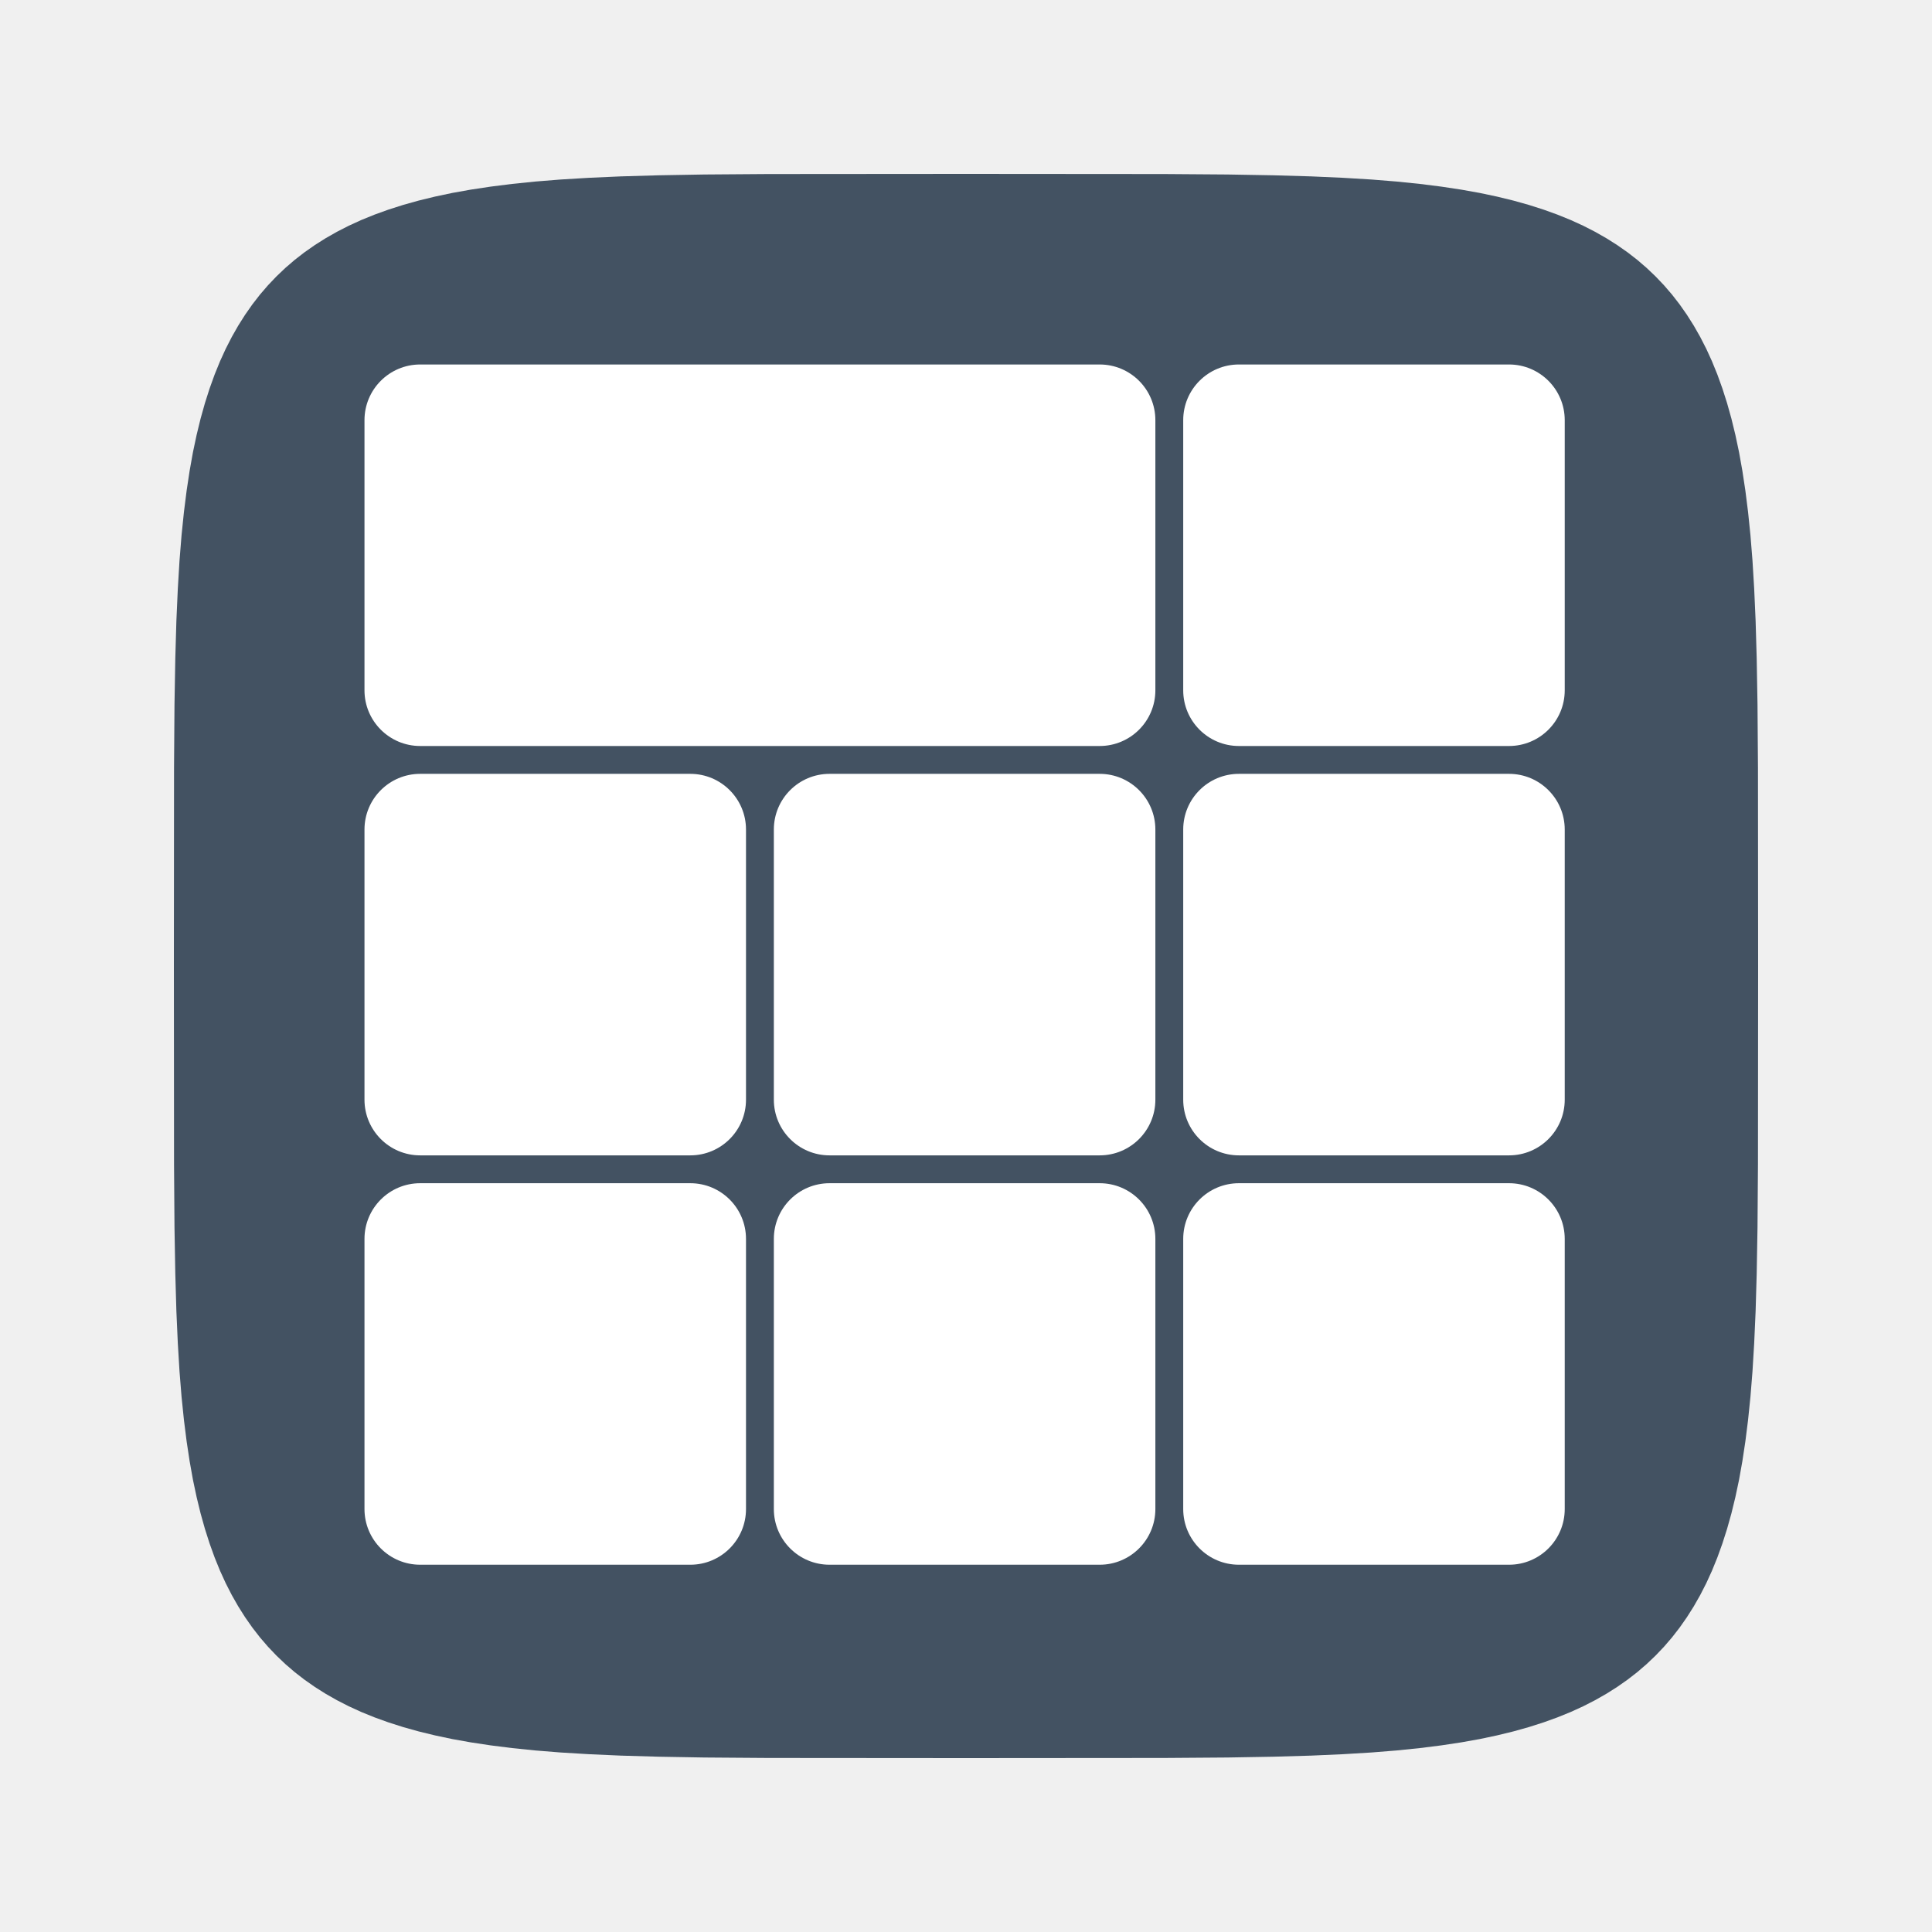
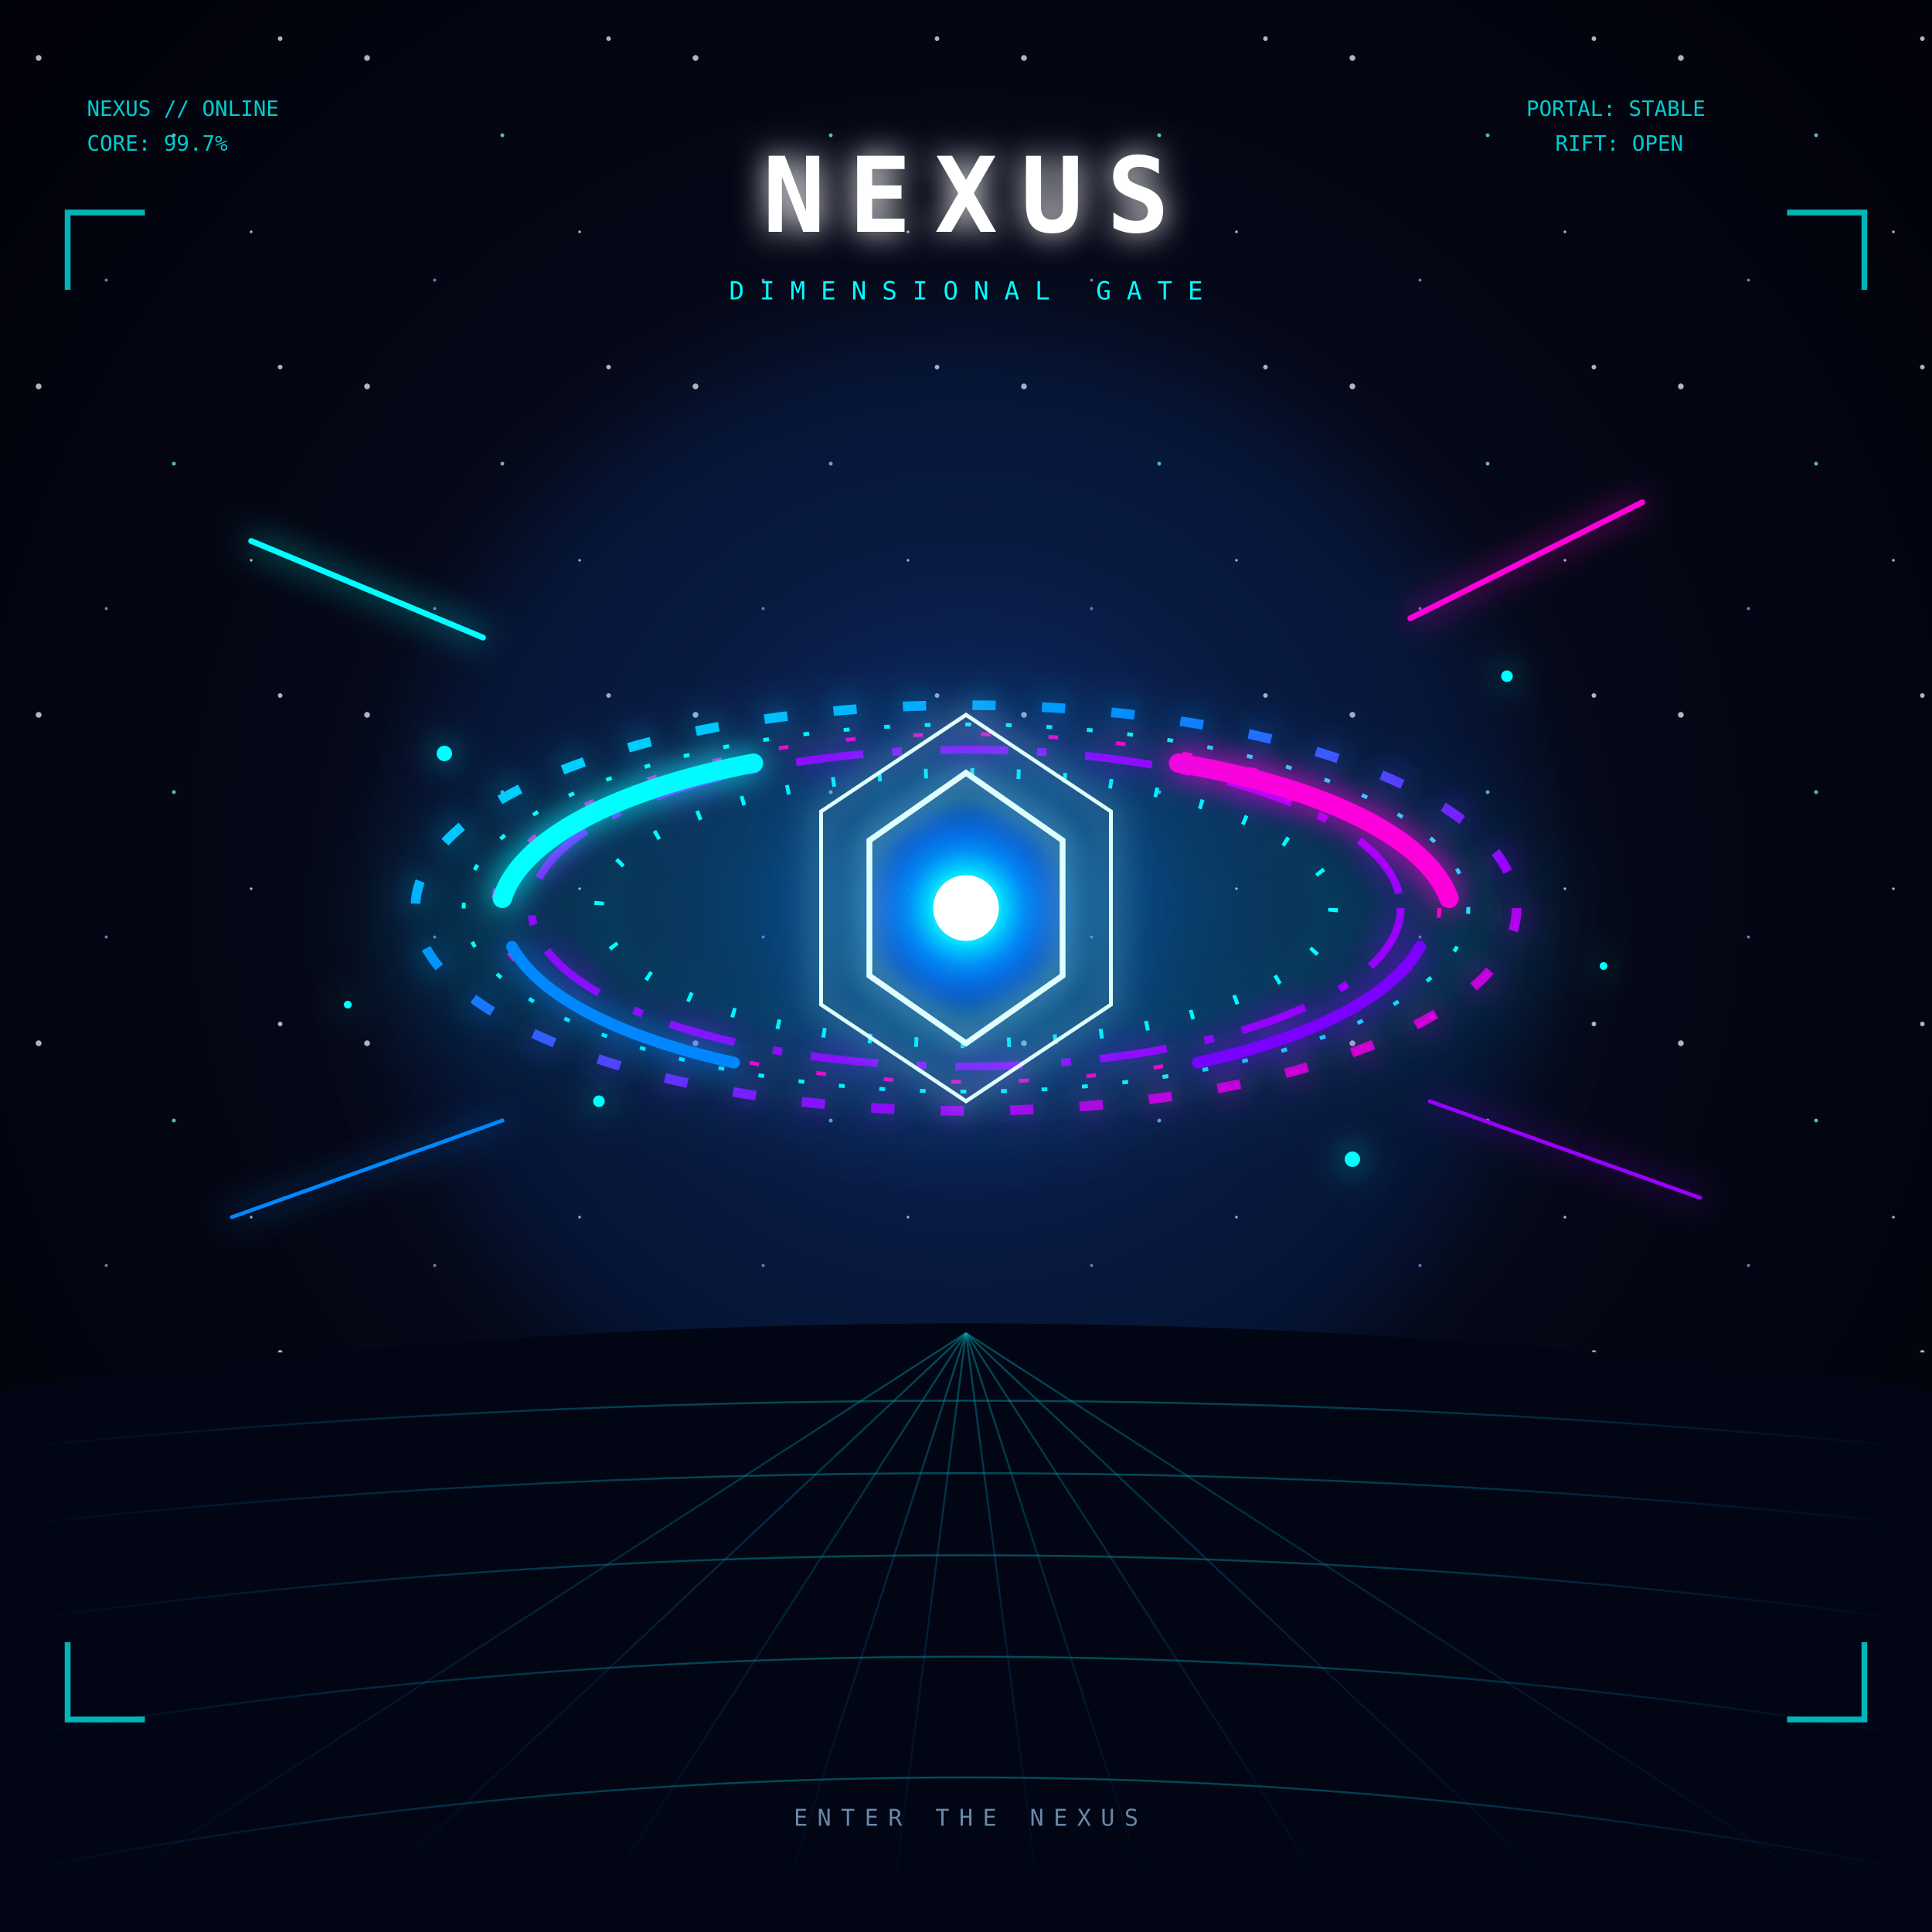
- <svg xmlns="http://www.w3.org/2000/svg" version="1.1" width="512" height="512" viewBox="0,0,512,512">
+ <svg xmlns="http://www.w3.org/2000/svg" viewBox="0 0 1000 1000">
  <defs>
-     <clipPath id="macos-mask">
-       <path d="M 512.00,256.00 L 511.95,320.13 L 511.80,340.61 L 511.54,355.47 L 511.19,367.55 L 510.73,377.89 L 510.18,387.02 L 509.52,395.23 L 508.75,402.72 L 507.88,409.63 L 506.91,416.04 L 505.84,422.03 L 504.65,427.65 L 503.36,432.94 L 501.96,437.93 L 500.45,442.66 L 498.83,447.15 L 497.10,451.41 L 495.25,455.46 L 493.28,459.31 L 491.19,462.98 L 488.98,466.47 L 486.65,469.80 L 484.19,472.97 L 481.59,475.99 L 478.86,478.86 L 475.99,481.59 L 472.97,484.19 L 469.80,486.65 L 466.47,488.98 L 462.98,491.19 L 459.31,493.28 L 455.46,495.25 L 451.41,497.10 L 447.15,498.83 L 442.66,500.45 L 437.93,501.96 L 432.94,503.36 L 427.65,504.65 L 422.03,505.84 L 416.04,506.91 L 409.63,507.88 L 402.72,508.75 L 395.23,509.52 L 387.02,510.18 L 377.89,510.73 L 367.55,511.19 L 355.47,511.54 L 340.61,511.80 L 320.13,511.95 L 256.00,512.00 L 191.87,511.95 L 171.39,511.80 L 156.53,511.54 L 144.45,511.19 L 134.11,510.73 L 124.98,510.18 L 116.77,509.52 L 109.28,508.75 L 102.37,507.88 L 95.96,506.91 L 89.97,505.84 L 84.35,504.65 L 79.06,503.36 L 74.07,501.96 L 69.34,500.45 L 64.85,498.83 L 60.59,497.10 L 56.54,495.25 L 52.69,493.28 L 49.02,491.19 L 45.53,488.98 L 42.20,486.65 L 39.03,484.19 L 36.01,481.59 L 33.14,478.86 L 30.41,475.99 L 27.81,472.97 L 25.35,469.80 L 23.02,466.47 L 20.81,462.98 L 18.72,459.31 L 16.75,455.46 L 14.90,451.41 L 13.17,447.15 L 11.55,442.66 L 10.04,437.93 L 8.64,432.94 L 7.35,427.65 L 6.16,422.03 L 5.09,416.04 L 4.12,409.63 L 3.25,402.72 L 2.48,395.23 L 1.82,387.02 L 1.27,377.89 L 0.81,367.55 L 0.46,355.47 L 0.20,340.61 L 0.05,320.13 L 0.00,256.00 L 0.05,191.87 L 0.20,171.39 L 0.46,156.53 L 0.81,144.45 L 1.27,134.11 L 1.82,124.98 L 2.48,116.77 L 3.25,109.28 L 4.12,102.37 L 5.09,95.96 L 6.16,89.97 L 7.35,84.35 L 8.64,79.06 L 10.04,74.07 L 11.55,69.34 L 13.17,64.85 L 14.90,60.59 L 16.75,56.54 L 18.72,52.69 L 20.81,49.02 L 23.02,45.53 L 25.35,42.20 L 27.81,39.03 L 30.41,36.01 L 33.14,33.14 L 36.01,30.41 L 39.03,27.81 L 42.20,25.35 L 45.53,23.02 L 49.02,20.81 L 52.69,18.72 L 56.54,16.75 L 60.59,14.90 L 64.85,13.17 L 69.34,11.55 L 74.07,10.04 L 79.06,8.64 L 84.35,7.35 L 89.97,6.16 L 95.96,5.09 L 102.37,4.12 L 109.28,3.25 L 116.77,2.48 L 124.98,1.82 L 134.11,1.27 L 144.45,0.81 L 156.53,0.46 L 171.39,0.20 L 191.87,0.05 L 256.00,0.00 L 320.13,0.05 L 340.61,0.20 L 355.47,0.46 L 367.55,0.81 L 377.89,1.27 L 387.02,1.82 L 395.23,2.48 L 402.72,3.25 L 409.63,4.12 L 416.04,5.09 L 422.03,6.16 L 427.65,7.35 L 432.94,8.64 L 437.93,10.04 L 442.66,11.55 L 447.15,13.17 L 451.41,14.90 L 455.46,16.75 L 459.31,18.72 L 462.98,20.81 L 466.47,23.02 L 469.80,25.35 L 472.97,27.81 L 475.99,30.41 L 478.86,33.14 L 481.59,36.01 L 484.19,39.03 L 486.65,42.20 L 488.98,45.53 L 491.19,49.02 L 493.28,52.69 L 495.25,56.54 L 497.10,60.59 L 498.83,64.85 L 500.45,69.34 L 501.96,74.07 L 503.36,79.06 L 504.65,84.35 L 505.84,89.97 L 506.91,95.96 L 507.88,102.37 L 508.75,109.28 L 509.52,116.77 L 510.18,124.98 L 510.73,134.11 L 511.19,144.45 L 511.54,156.53 L 511.80,171.39 L 511.95,191.87 L 512.00,256.00 Z" />
-     </clipPath>
+     <radialGradient id="bg" cx="50%" cy="45%" r="70%">
+       <stop offset="0" stop-color="#101a3a" />
+       <stop offset=".45" stop-color="#050817" />
+       <stop offset="1" stop-color="#000108" />
+     </radialGradient>
+     <radialGradient id="core">
+       <stop offset="0" stop-color="white" />
+       <stop offset=".08" stop-color="#b9ffff" />
+       <stop offset=".25" stop-color="#00ffff" />
+       <stop offset=".55" stop-color="#0088ff" stop-opacity=".7" />
+       <stop offset="1" stop-color="#001dff" stop-opacity="0" />
+     </radialGradient>
+     <filter id="glow" x="-100%" y="-100%" width="300%" height="300%">
+       <feGaussianBlur stdDeviation="8" result="blur" />
+       <feMerge>
+         <feMergeNode in="blur" />
+         <feMergeNode in="SourceGraphic" />
+       </feMerge>
+     </filter>
+     <filter id="bigGlow" x="-100%" y="-100%" width="300%" height="300%">
+       <feGaussianBlur stdDeviation="25" />
+     </filter>
+     <linearGradient id="neon" x1="0" y1="0" x2="1" y2="1">
+       <stop offset="" stop-color="#00ffff" />
+       <stop offset=".35" stop-color="#008cff" />
+       <stop offset=".7" stop-color="#9b00ff" />
+       <stop offset="1" stop-color="#ff00aa" />
+     </linearGradient>
+     <linearGradient id="gridFade" x1="0" y1="0" x2="0" y2="1">
+       <stop offset="" stop-color="#00ffff" stop-opacity=".45" />
+       <stop offset="1" stop-color="#0066ff" stop-opacity="0" />
+     </linearGradient>
+     <pattern id="stars" width="170" height="170" patternUnits="userSpaceOnUse">
+       <circle cx="20" cy="30" r="1.5" fill="#fff" />
+       <circle cx="90" cy="70" r="1" fill="#8ff" />
+       <circle cx="145" cy="20" r="1.2" fill="#fff" />
+       <circle cx="55" cy="145" r=".8" fill="#aaf" />
+       <circle cx="130" cy="120" r=".7" fill="#fff" />
+     </pattern>
+     <style>
+       .spin {
+         transform-origin: 500px 470px;
+         animation: spin 10s linear infinite;
+       }
+ 
+       .spinReverse {
+         transform-origin: 500px 470px;
+         animation: spinReverse 6s linear infinite;
+       }
+ 
+       .pulse {
+         transform-origin: 500px 470px;
+         animation: pulse 1.8s ease-in-out infinite;
+       }
+ 
+       .float {
+         animation: float 3s ease-in-out infinite;
+       }
+ 
+       @keyframes spin {
+         to { transform: rotate(360deg); }
+       }
+ 
+       @keyframes spinReverse {
+         to { transform: rotate(-360deg); }
+       }
+ 
+       @keyframes pulse {
+         0%,100% { transform: scale(.92); opacity:.7; }
+         50% { transform: scale(1.12); opacity:1; }
+       }
+ 
+       @keyframes float {
+         0%,100% { transform: translateY(0); }
+         50% { transform: translateY(-15px); }
+       }
+     </style>
  </defs>
-   <g transform="translate(46.08, 46.08) scale(0.82)">
-     <rect x="0" y="0" width="512" height="512" fill="#435262" clip-path="url(#macos-mask)" />
-     <g transform="translate(25.6, 25.6) scale(0.9)">
-       <rect x="40" y="40" width="284" height="137" rx="20" fill="#ffffff" />
-       <rect x="334" y="40" width="137" height="137" rx="20" fill="#ffffff" />
-       <rect x="40" y="187" width="137" height="137" rx="20" fill="#ffffff" />
-       <rect x="187" y="187" width="137" height="137" rx="20" fill="#ffffff" />
-       <rect x="334" y="187" width="137" height="137" rx="20" fill="#ffffff" />
-       <rect x="40" y="334" width="137" height="137" rx="20" fill="#ffffff" />
-       <rect x="187" y="334" width="137" height="137" rx="20" fill="#ffffff" />
-       <rect x="334" y="334" width="137" height="137" rx="20" fill="#ffffff" />
-     </g>
+   <rect width="1000" height="1000" fill="url(#bg)" />
+   <rect width="1000" height="700" fill="url(#stars)" opacity=".7" />
+   <circle cx="500" cy="470" r="300" fill="#0066ff" opacity=".12" filter="url(#bigGlow)" />
+   <path d="M0 720 Q500 650 1000 720 L1000 1000 L0 1000Z" fill="#020514" />
+   <g stroke="url(#gridFade)" fill="none" opacity=".65">
+     <path d="M0 750 Q500 700 1000 750" />
+     <path d="M0 790 Q500 735 1000 790" />
+     <path d="M0 840 Q500 770 1000 840" />
+     <path d="M0 900 Q500 815 1000 900" />
+     <path d="M0 970 Q500 870 1000 970" />
+     <path d="M500 690 L20 1000" />
+     <path d="M500 690 L170 1000" />
+     <path d="M500 690 L300 1000" />
+     <path d="M500 690 L400 1000" />
+     <path d="M500 690 L460 1000" />
+     <path d="M500 690 L540 1000" />
+     <path d="M500 690 L600 1000" />
+     <path d="M500 690 L700 1000" />
+     <path d="M500 690 L830 1000" />
+     <path d="M500 690 L980 1000" />
  </g>
+   <ellipse cx="500" cy="480" rx="300" ry="85" fill="#00ffff" opacity=".12" filter="url(#bigGlow)" />
+   <g class="spin" fill="none" filter="url(#glow)">
+     <ellipse cx="500" cy="470" rx="285" ry="105" stroke="url(#neon)" stroke-width="5" stroke-dasharray="12 24" />
+     <ellipse cx="500" cy="470" rx="260" ry="95" stroke="#00ffff" stroke-width="2" stroke-dasharray="3 18" />
+     <ellipse cx="500" cy="470" rx="225" ry="82" stroke="#9b00ff" stroke-width="4" stroke-dasharray="35 15 5 20" />
+   </g>
+   <g class="spinReverse" fill="none" filter="url(#glow)">
+     <ellipse cx="500" cy="470" rx="245" ry="90" stroke="#ff00cc" stroke-width="2" stroke-dasharray="5 30" />
+     <ellipse cx="500" cy="470" rx="190" ry="70" stroke="#00ffff" stroke-width="5" stroke-dasharray="2 22" />
+   </g>
+   <g fill="none" stroke-linecap="round" filter="url(#glow)">
+     <path d="M260 465 A240 90 0 0 1 390 395" stroke="#00ffff" stroke-width="10" />
+     <path d="M610 395 A240 90 0 0 1 750 465" stroke="#ff00dd" stroke-width="10" />
+     <path d="M735 490 A240 90 0 0 1 620 550" stroke="#7b00ff" stroke-width="6" />
+     <path d="M380 550 A240 90 0 0 1 265 490" stroke="#0088ff" stroke-width="6" />
+   </g>
+   <g class="pulse">
+     <circle cx="500" cy="470" r="170" fill="url(#core)" opacity=".18" filter="url(#bigGlow)" />
+     <circle cx="500" cy="470" r="115" fill="url(#core)" opacity=".25" />
+     <circle cx="500" cy="470" r="55" fill="url(#core)" filter="url(#glow)" />
+     <circle cx="500" cy="470" r="17" fill="white" />
+   </g>
+   <g class="spin" fill="none" stroke="#dfffff" filter="url(#glow)">
+     <polygon points="500,370 575,420 575,520 500,570 425,520 425,420" stroke-width="2" />
+     <polygon points="500,400 550,435 550,505 500,540 450,505 450,435" stroke-width="3" />
+   </g>
+   <g fill="#00ffff" filter="url(#glow)">
+     <circle class="float" cx="230" cy="390" r="4" />
+     <circle class="float" cx="780" cy="350" r="3" />
+     <circle class="float" cx="310" cy="570" r="3" />
+     <circle class="float" cx="700" cy="600" r="4" />
+     <circle class="float" cx="180" cy="520" r="2" />
+     <circle class="float" cx="830" cy="500" r="2" />
+   </g>
+   <g stroke-linecap="round" filter="url(#glow)">
+     <path d="M130 280 L250 330" stroke="#00ffff" stroke-width="3" />
+     <path d="M850 260 L730 320" stroke="#ff00dd" stroke-width="3" />
+     <path d="M120 630 L260 580" stroke="#0088ff" stroke-width="2" />
+     <path d="M880 620 L740 570" stroke="#9b00ff" stroke-width="2" />
+   </g>
+   <g text-anchor="middle" font-family="monospace">
+     <text x="500" y="120" fill="#ffffff" font-size="54" font-weight="bold" letter-spacing="12" filter="url(#glow)">
+       NEXUS
+     </text>
+     <text x="500" y="155" fill="#00ffff" font-size="13" letter-spacing="8">
+       DIMENSIONAL GATE
+     </text>
+   </g>
+   <g font-family="monospace" font-size="11" fill="#00ffff" opacity=".8">
+     <text x="45" y="60">NEXUS // ONLINE</text>
+     <text x="45" y="78">CORE: 99.7%</text>
+     <text x="790" y="60">PORTAL: STABLE</text>
+     <text x="805" y="78">RIFT: OPEN</text>
+   </g>
+   <g fill="none" stroke="#00ffff" stroke-width="3" opacity=".7">
+     <path d="M35 150 V110 H75" />
+     <path d="M925 110 H965 V150" />
+     <path d="M35 850 V890 H75" />
+     <path d="M925 890 H965 V850" />
+   </g>
+   <text x="500" y="945" text-anchor="middle" font-family="monospace" font-size="12" fill="#6688aa" letter-spacing="5">
+     ENTER THE NEXUS
+   </text>
</svg>
